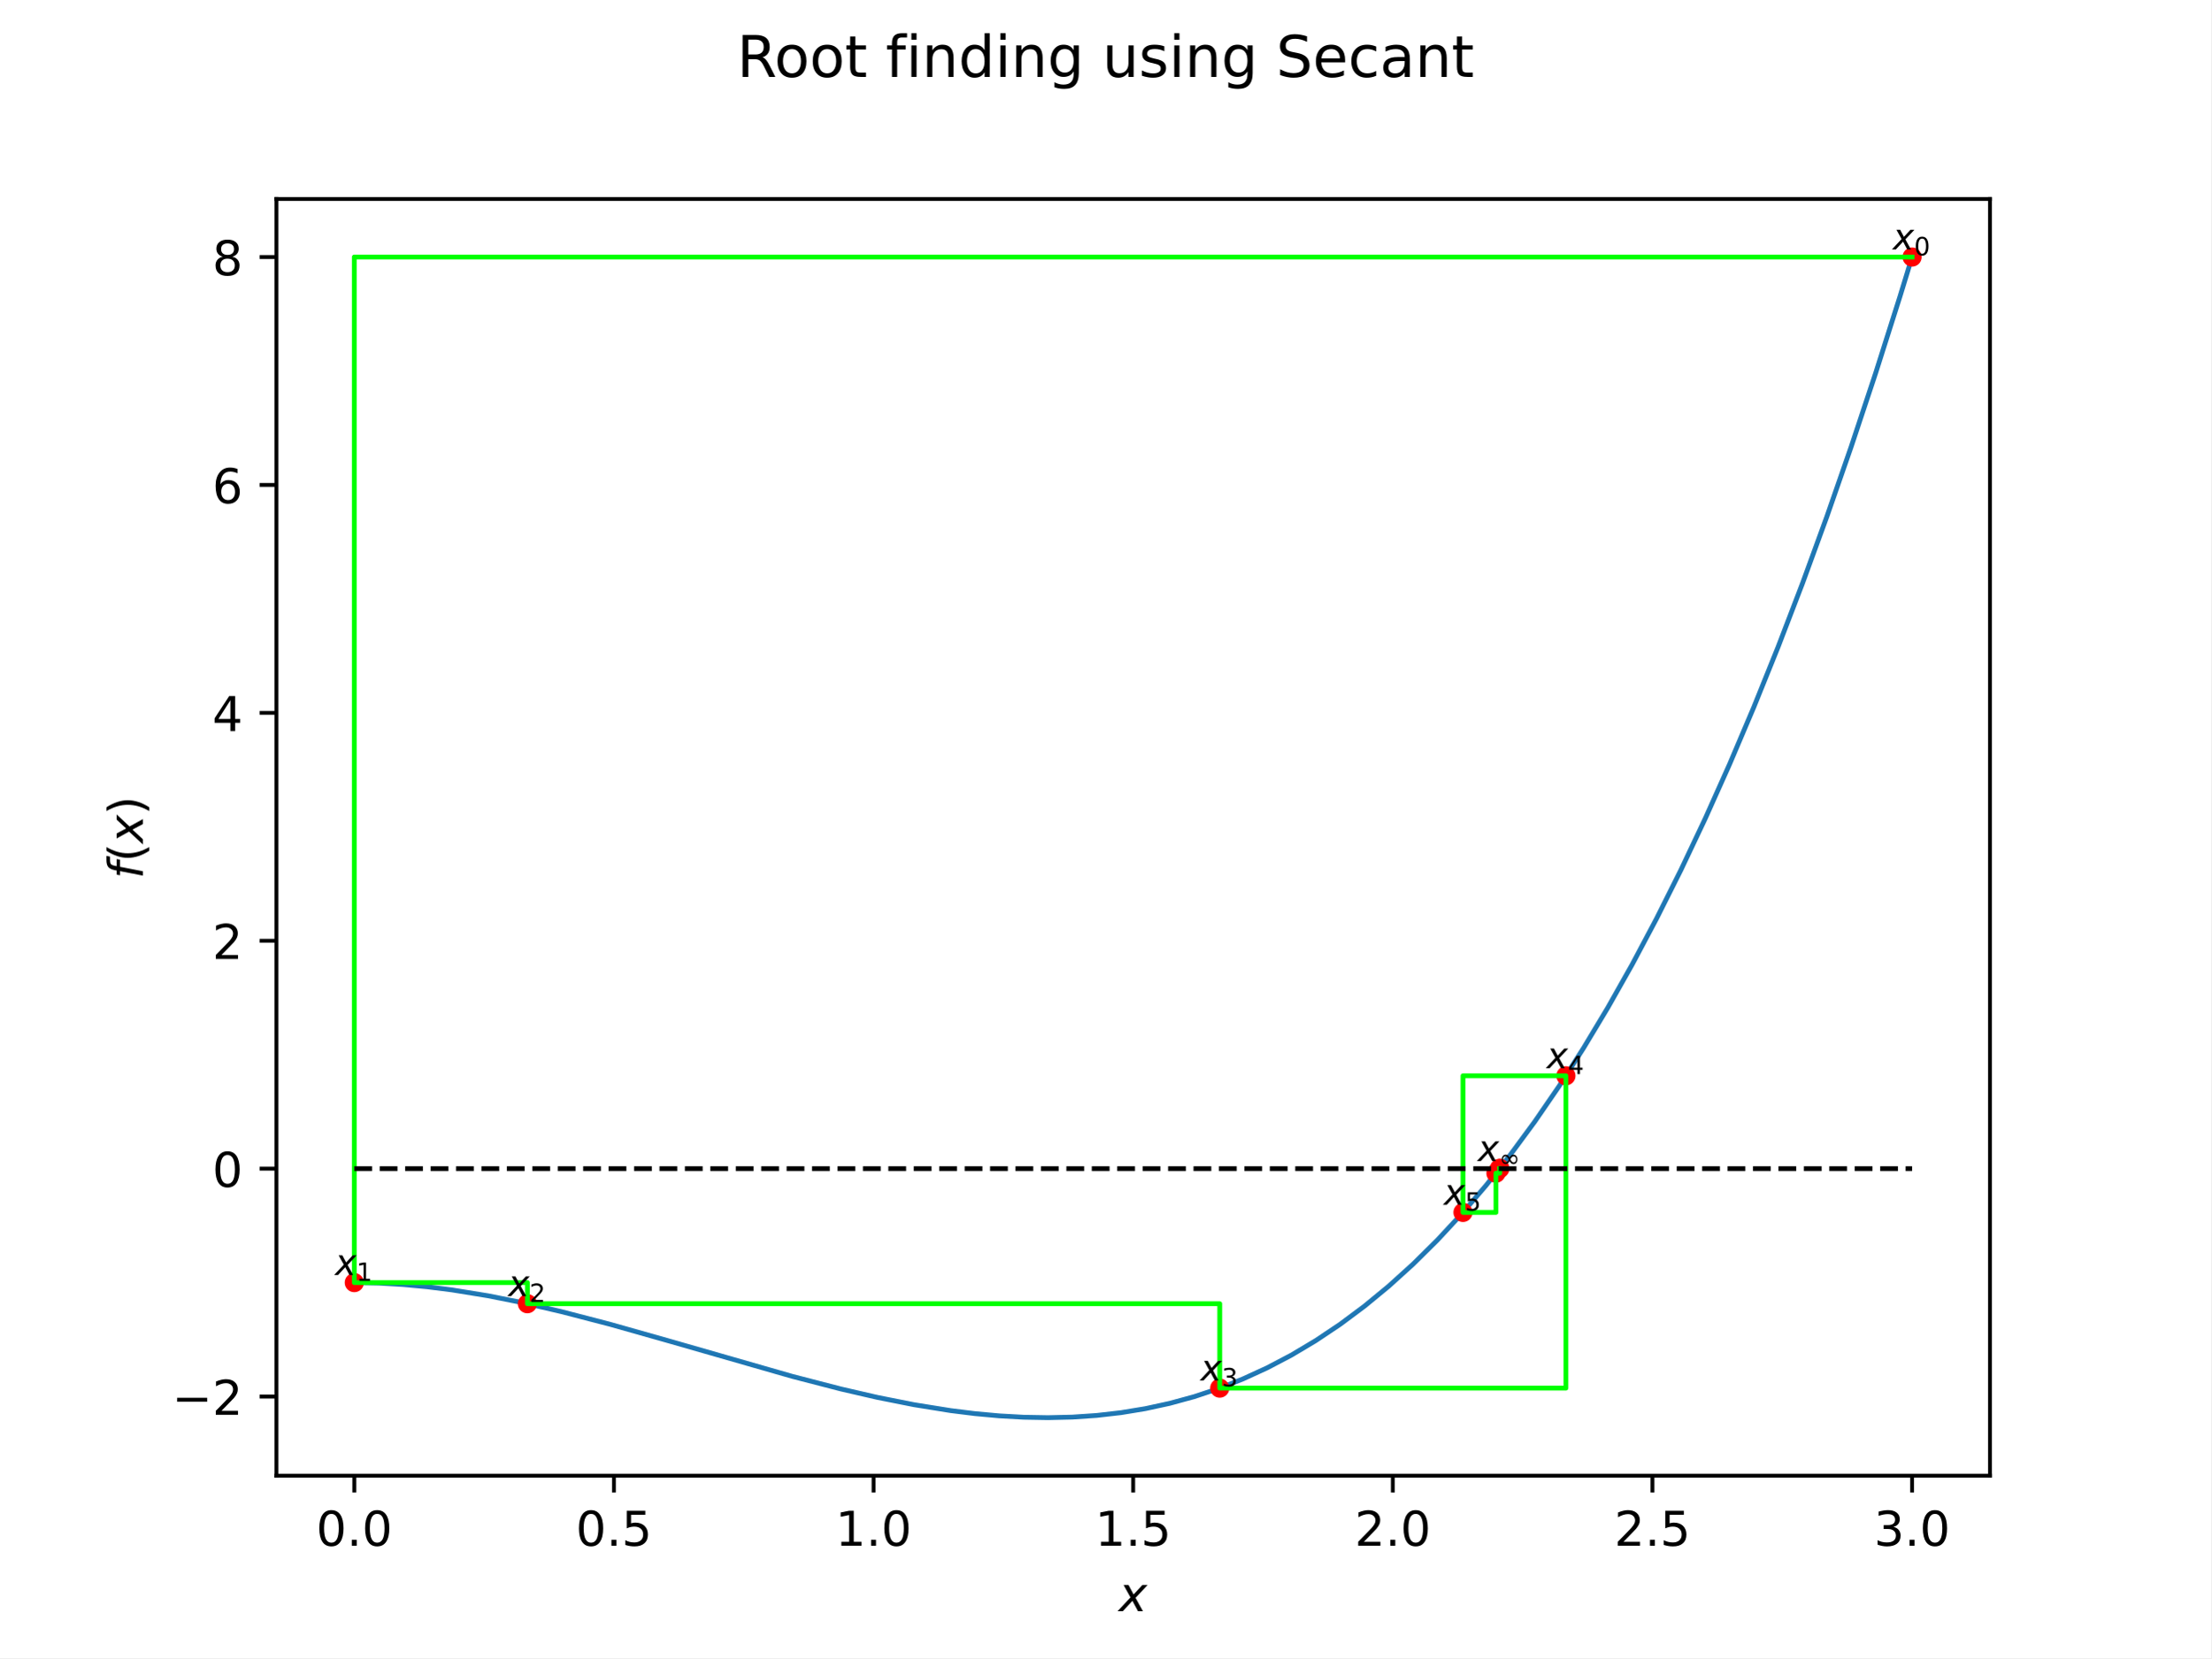
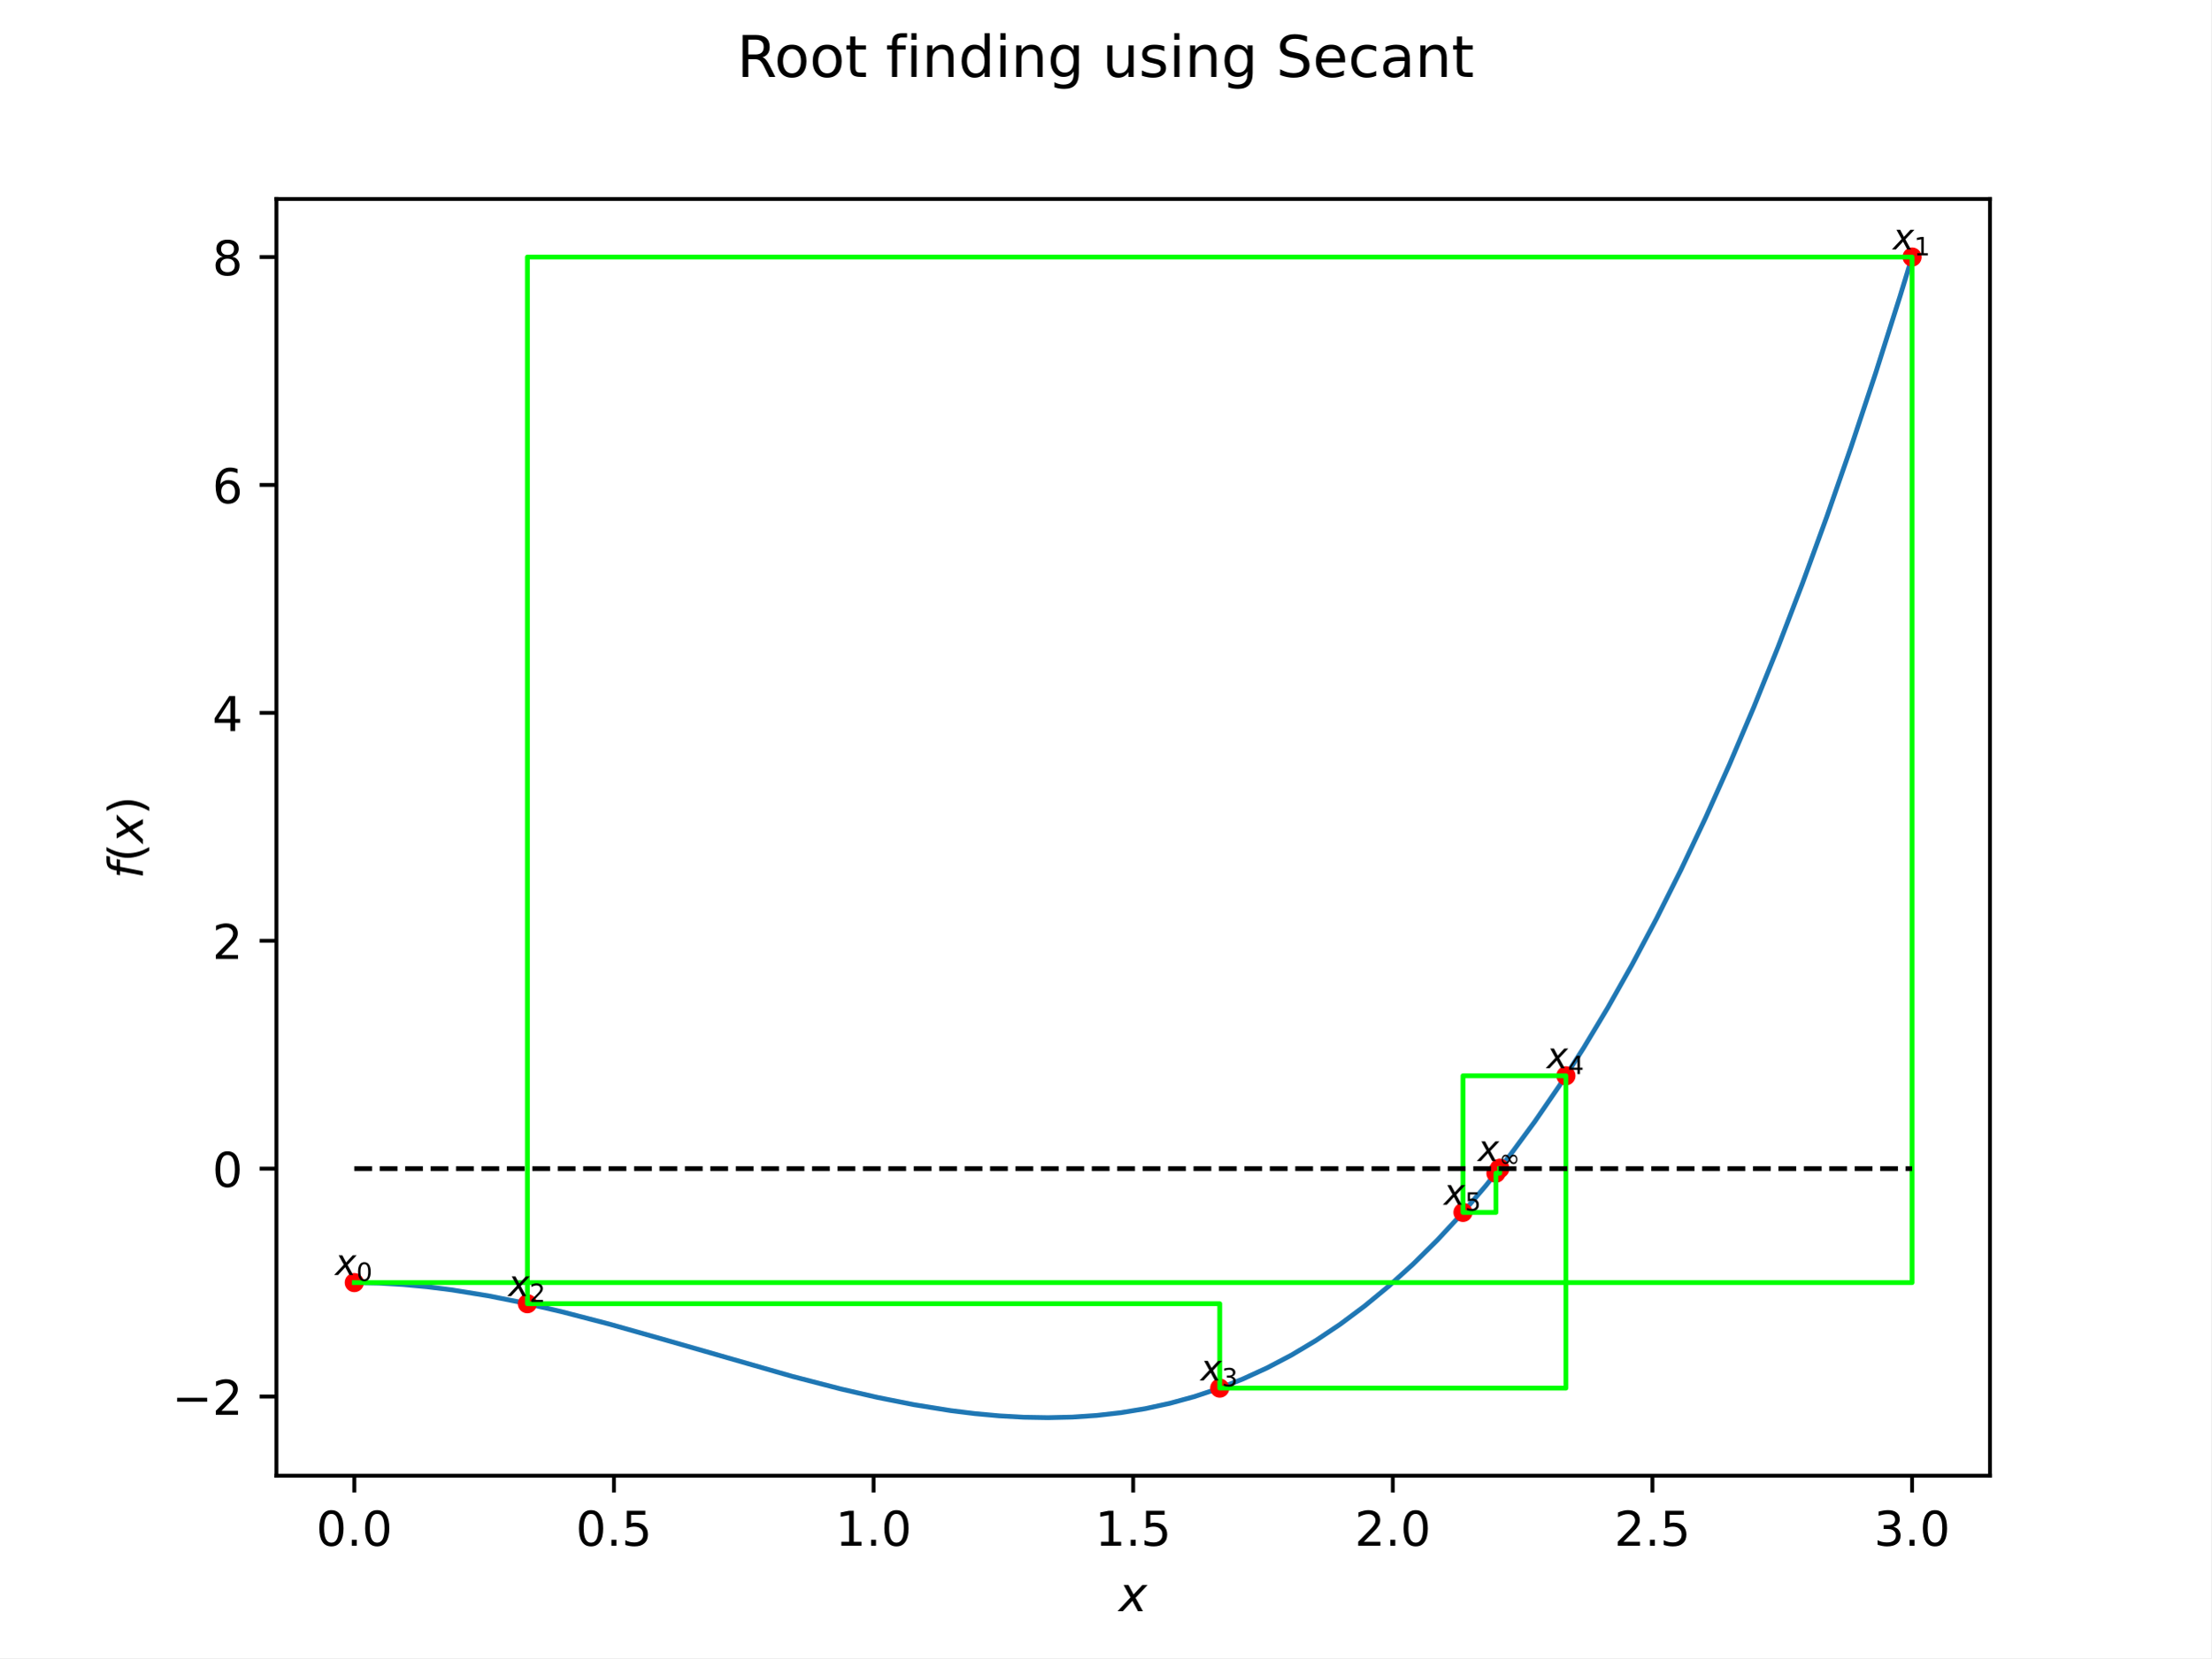
<svg xmlns="http://www.w3.org/2000/svg" xmlns:xlink="http://www.w3.org/1999/xlink" width="460.8pt" height="345.6pt" viewBox="0 0 460.8 345.6" version="1.1">
  <defs>
    <style type="text/css">*{stroke-linejoin: round; stroke-linecap: butt}</style>
  </defs>
  <g id="figure_1">
    <g id="patch_1">
      <path d="M 0 345.6  L 460.8 345.6  L 460.8 0  L 0 0  z " style="fill: #ffffff" />
    </g>
    <g id="axes_1">
      <g id="patch_2">
        <path d="M 57.6 307.584  L 414.72 307.584  L 414.72 41.472  L 57.6 41.472  z " style="fill: #ffffff" />
      </g>
      <g id="matplotlib.axis_1">
        <g id="xtick_1">
          <g id="line2d_1">
            <defs>
              <path id="m4a92d99fee" d="M 0 0  L 0 3.5  " style="stroke: #000000; stroke-width: 0.8" />
            </defs>
            <g>
              <use xlink:href="#m4a92d99fee" x="73.833" y="307.584" style="stroke: #000000; stroke-width: 0.8" />
            </g>
          </g>
          <g id="text_1">
            <g transform="translate(65.88116 322.1824) scale(0.1 -0.1)">
              <defs>
                <path id="DejaVuSans-30" d="M 2034 4250  Q 1547 4250 1301 3770  Q 1056 3291 1056 2328  Q 1056 1369 1301 889  Q 1547 409 2034 409  Q 2525 409 2770 889  Q 3016 1369 3016 2328  Q 3016 3291 2770 3770  Q 2525 4250 2034 4250  z M 2034 4750  Q 2819 4750 3233 4129  Q 3647 3509 3647 2328  Q 3647 1150 3233 529  Q 2819 -91 2034 -91  Q 1250 -91 836 529  Q 422 1150 422 2328  Q 422 3509 836 4129  Q 1250 4750 2034 4750  z " transform="scale(0.015625)" />
                <path id="DejaVuSans-2e" d="M 684 794  L 1344 794  L 1344 0  L 684 0  L 684 794  z " transform="scale(0.015625)" />
              </defs>
              <use xlink:href="#DejaVuSans-30" />
              <use xlink:href="#DejaVuSans-2e" transform="translate(63.62305 0)" />
              <use xlink:href="#DejaVuSans-30" transform="translate(95.41016 0)" />
            </g>
          </g>
        </g>
        <g id="xtick_2">
          <g id="line2d_2">
            <g>
              <use xlink:href="#m4a92d99fee" x="127.942" y="307.584" style="stroke: #000000; stroke-width: 0.8" />
            </g>
          </g>
          <g id="text_2">
            <g transform="translate(119.9903 322.1824) scale(0.1 -0.1)">
              <defs>
                <path id="DejaVuSans-35" d="M 691 4666  L 3169 4666  L 3169 4134  L 1269 4134  L 1269 2991  Q 1406 3038 1543 3061  Q 1681 3084 1819 3084  Q 2600 3084 3056 2656  Q 3513 2228 3513 1497  Q 3513 744 3044 326  Q 2575 -91 1722 -91  Q 1428 -91 1123 -41  Q 819 9 494 109  L 494 744  Q 775 591 1075 516  Q 1375 441 1709 441  Q 2250 441 2565 725  Q 2881 1009 2881 1497  Q 2881 1984 2565 2268  Q 2250 2553 1709 2553  Q 1456 2553 1204 2497  Q 953 2441 691 2322  L 691 4666  z " transform="scale(0.015625)" />
              </defs>
              <use xlink:href="#DejaVuSans-30" />
              <use xlink:href="#DejaVuSans-2e" transform="translate(63.62305 0)" />
              <use xlink:href="#DejaVuSans-35" transform="translate(95.41016 0)" />
            </g>
          </g>
        </g>
        <g id="xtick_3">
          <g id="line2d_3">
            <g>
              <use xlink:href="#m4a92d99fee" x="182.051" y="307.584" style="stroke: #000000; stroke-width: 0.8" />
            </g>
          </g>
          <g id="text_3">
            <g transform="translate(174.0993 322.1824) scale(0.1 -0.1)">
              <defs>
                <path id="DejaVuSans-31" d="M 794 531  L 1825 531  L 1825 4091  L 703 3866  L 703 4441  L 1819 4666  L 2450 4666  L 2450 531  L 3481 531  L 3481 0  L 794 0  L 794 531  z " transform="scale(0.015625)" />
              </defs>
              <use xlink:href="#DejaVuSans-31" />
              <use xlink:href="#DejaVuSans-2e" transform="translate(63.62305 0)" />
              <use xlink:href="#DejaVuSans-30" transform="translate(95.41016 0)" />
            </g>
          </g>
        </g>
        <g id="xtick_4">
          <g id="line2d_4">
            <g>
              <use xlink:href="#m4a92d99fee" x="236.16" y="307.584" style="stroke: #000000; stroke-width: 0.8" />
            </g>
          </g>
          <g id="text_4">
            <g transform="translate(228.2084 322.1824) scale(0.1 -0.1)">
              <use xlink:href="#DejaVuSans-31" />
              <use xlink:href="#DejaVuSans-2e" transform="translate(63.62305 0)" />
              <use xlink:href="#DejaVuSans-35" transform="translate(95.41016 0)" />
            </g>
          </g>
        </g>
        <g id="xtick_5">
          <g id="line2d_5">
            <g>
              <use xlink:href="#m4a92d99fee" x="290.269" y="307.584" style="stroke: #000000; stroke-width: 0.8" />
            </g>
          </g>
          <g id="text_5">
            <g transform="translate(282.3175 322.1824) scale(0.1 -0.1)">
              <defs>
                <path id="DejaVuSans-32" d="M 1228 531  L 3431 531  L 3431 0  L 469 0  L 469 531  Q 828 903 1448 1529  Q 2069 2156 2228 2338  Q 2531 2678 2651 2914  Q 2772 3150 2772 3378  Q 2772 3750 2511 3984  Q 2250 4219 1831 4219  Q 1534 4219 1204 4116  Q 875 4013 500 3803  L 500 4441  Q 881 4594 1212 4672  Q 1544 4750 1819 4750  Q 2544 4750 2975 4387  Q 3406 4025 3406 3419  Q 3406 3131 3298 2873  Q 3191 2616 2906 2266  Q 2828 2175 2409 1742  Q 1991 1309 1228 531  z " transform="scale(0.015625)" />
              </defs>
              <use xlink:href="#DejaVuSans-32" />
              <use xlink:href="#DejaVuSans-2e" transform="translate(63.62305 0)" />
              <use xlink:href="#DejaVuSans-30" transform="translate(95.41016 0)" />
            </g>
          </g>
        </g>
        <g id="xtick_6">
          <g id="line2d_6">
            <g>
              <use xlink:href="#m4a92d99fee" x="344.378" y="307.584" style="stroke: #000000; stroke-width: 0.8" />
            </g>
          </g>
          <g id="text_6">
            <g transform="translate(336.4266 322.1824) scale(0.1 -0.1)">
              <use xlink:href="#DejaVuSans-32" />
              <use xlink:href="#DejaVuSans-2e" transform="translate(63.62305 0)" />
              <use xlink:href="#DejaVuSans-35" transform="translate(95.41016 0)" />
            </g>
          </g>
        </g>
        <g id="xtick_7">
          <g id="line2d_7">
            <g>
              <use xlink:href="#m4a92d99fee" x="398.487" y="307.584" style="stroke: #000000; stroke-width: 0.8" />
            </g>
          </g>
          <g id="text_7">
            <g transform="translate(390.5357 322.1824) scale(0.1 -0.1)">
              <defs>
                <path id="DejaVuSans-33" d="M 2597 2516  Q 3050 2419 3304 2112  Q 3559 1806 3559 1356  Q 3559 666 3084 287  Q 2609 -91 1734 -91  Q 1441 -91 1130 -33  Q 819 25 488 141  L 488 750  Q 750 597 1062 519  Q 1375 441 1716 441  Q 2309 441 2620 675  Q 2931 909 2931 1356  Q 2931 1769 2642 2001  Q 2353 2234 1838 2234  L 1294 2234  L 1294 2753  L 1863 2753  Q 2328 2753 2575 2939  Q 2822 3125 2822 3475  Q 2822 3834 2567 4026  Q 2313 4219 1838 4219  Q 1578 4219 1281 4162  Q 984 4106 628 3988  L 628 4550  Q 988 4650 1302 4700  Q 1616 4750 1894 4750  Q 2613 4750 3031 4423  Q 3450 4097 3450 3541  Q 3450 3153 3228 2886  Q 3006 2619 2597 2516  z " transform="scale(0.015625)" />
              </defs>
              <use xlink:href="#DejaVuSans-33" />
              <use xlink:href="#DejaVuSans-2e" transform="translate(63.62305 0)" />
              <use xlink:href="#DejaVuSans-30" transform="translate(95.41016 0)" />
            </g>
          </g>
        </g>
        <g id="text_8">
          <g transform="translate(233.16 335.8606) scale(0.1 -0.1)">
            <defs>
              <path id="DejaVuSans-Oblique-78" d="M 3841 3500  L 2234 1784  L 3219 0  L 2559 0  L 1819 1388  L 531 0  L -166 0  L 1556 1844  L 641 3500  L 1300 3500  L 1972 2234  L 3144 3500  L 3841 3500  z " transform="scale(0.015625)" />
            </defs>
            <use xlink:href="#DejaVuSans-Oblique-78" transform="translate(0 0.3125)" />
          </g>
        </g>
      </g>
      <g id="matplotlib.axis_2">
        <g id="ytick_1">
          <g id="line2d_8">
            <defs>
              <path id="mb3cb5c074b" d="M 0 0  L -3.5 0  " style="stroke: #000000; stroke-width: 0.8" />
            </defs>
            <g>
              <use xlink:href="#mb3cb5c074b" x="57.6" y="291.09" style="stroke: #000000; stroke-width: 0.8" />
            </g>
          </g>
          <g id="text_9">
            <g transform="translate(35.85781 294.889) scale(0.1 -0.1)">
              <defs>
                <path id="DejaVuSans-2212" d="M 678 2272  L 4684 2272  L 4684 1741  L 678 1741  L 678 2272  z " transform="scale(0.015625)" />
              </defs>
              <use xlink:href="#DejaVuSans-2212" />
              <use xlink:href="#DejaVuSans-32" transform="translate(83.78906 0)" />
            </g>
          </g>
        </g>
        <g id="ytick_2">
          <g id="line2d_9">
            <g>
              <use xlink:href="#mb3cb5c074b" x="57.6" y="243.585" style="stroke: #000000; stroke-width: 0.8" />
            </g>
          </g>
          <g id="text_10">
            <g transform="translate(44.2375 247.3846) scale(0.1 -0.1)">
              <use xlink:href="#DejaVuSans-30" />
            </g>
          </g>
        </g>
        <g id="ytick_3">
          <g id="line2d_10">
            <g>
              <use xlink:href="#mb3cb5c074b" x="57.6" y="196.081" style="stroke: #000000; stroke-width: 0.8" />
            </g>
          </g>
          <g id="text_11">
            <g transform="translate(44.2375 199.8803) scale(0.1 -0.1)">
              <use xlink:href="#DejaVuSans-32" />
            </g>
          </g>
        </g>
        <g id="ytick_4">
          <g id="line2d_11">
            <g>
              <use xlink:href="#mb3cb5c074b" x="57.6" y="148.577" style="stroke: #000000; stroke-width: 0.8" />
            </g>
          </g>
          <g id="text_12">
            <g transform="translate(44.2375 152.3759) scale(0.1 -0.1)">
              <defs>
                <path id="DejaVuSans-34" d="M 2419 4116  L 825 1625  L 2419 1625  L 2419 4116  z M 2253 4666  L 3047 4666  L 3047 1625  L 3713 1625  L 3713 1100  L 3047 1100  L 3047 0  L 2419 0  L 2419 1100  L 313 1100  L 313 1709  L 2253 4666  z " transform="scale(0.015625)" />
              </defs>
              <use xlink:href="#DejaVuSans-34" />
            </g>
          </g>
        </g>
        <g id="ytick_5">
          <g id="line2d_12">
            <g>
              <use xlink:href="#mb3cb5c074b" x="57.6" y="101.072" style="stroke: #000000; stroke-width: 0.8" />
            </g>
          </g>
          <g id="text_13">
            <g transform="translate(44.2375 104.8716) scale(0.1 -0.1)">
              <defs>
                <path id="DejaVuSans-36" d="M 2113 2584  Q 1688 2584 1439 2293  Q 1191 2003 1191 1497  Q 1191 994 1439 701  Q 1688 409 2113 409  Q 2538 409 2786 701  Q 3034 994 3034 1497  Q 3034 2003 2786 2293  Q 2538 2584 2113 2584  z M 3366 4563  L 3366 3988  Q 3128 4100 2886 4159  Q 2644 4219 2406 4219  Q 1781 4219 1451 3797  Q 1122 3375 1075 2522  Q 1259 2794 1537 2939  Q 1816 3084 2150 3084  Q 2853 3084 3261 2657  Q 3669 2231 3669 1497  Q 3669 778 3244 343  Q 2819 -91 2113 -91  Q 1303 -91 875 529  Q 447 1150 447 2328  Q 447 3434 972 4092  Q 1497 4750 2381 4750  Q 2619 4750 2861 4703  Q 3103 4656 3366 4563  z " transform="scale(0.015625)" />
              </defs>
              <use xlink:href="#DejaVuSans-36" />
            </g>
          </g>
        </g>
        <g id="ytick_6">
          <g id="line2d_13">
            <g>
              <use xlink:href="#mb3cb5c074b" x="57.6" y="53.568" style="stroke: #000000; stroke-width: 0.8" />
            </g>
          </g>
          <g id="text_14">
            <g transform="translate(44.2375 57.36722) scale(0.1 -0.1)">
              <defs>
                <path id="DejaVuSans-38" d="M 2034 2216  Q 1584 2216 1326 1975  Q 1069 1734 1069 1313  Q 1069 891 1326 650  Q 1584 409 2034 409  Q 2484 409 2743 651  Q 3003 894 3003 1313  Q 3003 1734 2745 1975  Q 2488 2216 2034 2216  z M 1403 2484  Q 997 2584 770 2862  Q 544 3141 544 3541  Q 544 4100 942 4425  Q 1341 4750 2034 4750  Q 2731 4750 3128 4425  Q 3525 4100 3525 3541  Q 3525 3141 3298 2862  Q 3072 2584 2669 2484  Q 3125 2378 3379 2068  Q 3634 1759 3634 1313  Q 3634 634 3220 271  Q 2806 -91 2034 -91  Q 1263 -91 848 271  Q 434 634 434 1313  Q 434 1759 690 2068  Q 947 2378 1403 2484  z M 1172 3481  Q 1172 3119 1398 2916  Q 1625 2713 2034 2713  Q 2441 2713 2670 2916  Q 2900 3119 2900 3481  Q 2900 3844 2670 4047  Q 2441 4250 2034 4250  Q 1625 4250 1398 4047  Q 1172 3844 1172 3481  z " transform="scale(0.015625)" />
              </defs>
              <use xlink:href="#DejaVuSans-38" />
            </g>
          </g>
        </g>
        <g id="text_15">
          <g transform="translate(29.77812 183.178) rotate(-90) scale(0.1 -0.1)">
            <defs>
              <path id="DejaVuSans-Oblique-66" d="M 3059 4863  L 2969 4384  L 2419 4384  Q 2106 4384 1964 4261  Q 1822 4138 1753 3809  L 1691 3500  L 2638 3500  L 2553 3053  L 1606 3053  L 1013 0  L 434 0  L 1031 3053  L 481 3053  L 563 3500  L 1113 3500  L 1159 3744  Q 1278 4363 1576 4613  Q 1875 4863 2516 4863  L 3059 4863  z " transform="scale(0.015625)" />
              <path id="DejaVuSans-28" d="M 1984 4856  Q 1566 4138 1362 3434  Q 1159 2731 1159 2009  Q 1159 1288 1364 580  Q 1569 -128 1984 -844  L 1484 -844  Q 1016 -109 783 600  Q 550 1309 550 2009  Q 550 2706 781 3412  Q 1013 4119 1484 4856  L 1984 4856  z " transform="scale(0.015625)" />
              <path id="DejaVuSans-29" d="M 513 4856  L 1013 4856  Q 1481 4119 1714 3412  Q 1947 2706 1947 2009  Q 1947 1309 1714 600  Q 1481 -109 1013 -844  L 513 -844  Q 928 -128 1133 580  Q 1338 1288 1338 2009  Q 1338 2731 1133 3434  Q 928 4138 513 4856  z " transform="scale(0.015625)" />
            </defs>
            <use xlink:href="#DejaVuSans-Oblique-66" transform="translate(0 0.015625)" />
            <use xlink:href="#DejaVuSans-28" transform="translate(35.20508 0.015625)" />
            <use xlink:href="#DejaVuSans-Oblique-78" transform="translate(74.21875 0.015625)" />
            <use xlink:href="#DejaVuSans-29" transform="translate(133.3984 0.015625)" />
          </g>
        </g>
      </g>
      <g id="line2d_14">
        <path d="M 73.833 267.338  L 78.905 267.44  L 83.978 267.736  L 89.051 268.211  L 94.124 268.851  L 101.733 270.088  L 109.342 271.613  L 116.951 273.377  L 127.096 276.013  L 139.778 279.603  L 165.142 286.889  L 175.287 289.518  L 182.896 291.274  L 190.505 292.789  L 198.115 294.014  L 203.187 294.646  L 208.26 295.112  L 213.333 295.397  L 218.405 295.488  L 223.478 295.369  L 228.551 295.026  L 233.624 294.444  L 238.696 293.608  L 243.769 292.504  L 248.842 291.118  L 253.915 289.433  L 258.987 287.436  L 264.06 285.112  L 269.133 282.447  L 274.205 279.425  L 279.278 276.032  L 284.351 272.253  L 289.424 268.074  L 294.496 263.48  L 299.569 258.456  L 304.642 252.988  L 309.715 247.06  L 314.787 240.659  L 319.86 233.769  L 324.933 226.377  L 330.005 218.466  L 335.078 210.023  L 340.151 201.033  L 345.224 191.48  L 350.296 181.352  L 355.369 170.632  L 360.442 159.306  L 365.515 147.36  L 370.587 134.778  L 375.66 121.546  L 380.733 107.65  L 385.805 93.075  L 390.878 77.805  L 395.951 61.827  L 398.487 53.568  L 398.487 53.568  " clip-path="url(#pece686282c)" style="fill: none; stroke: #1f77b4; stroke-linecap: square" />
      </g>
      <g id="PathCollection_1">
        <defs>
          <path id="m37bad02d0d" d="M 0 1.5  C 0.398 1.5 0.779 1.342 1.061 1.061  C 1.342 0.779 1.5 0.398 1.5 0  C 1.5 -0.398 1.342 -0.779 1.061 -1.061  C 0.779 -1.342 0.398 -1.5 0 -1.5  C -0.398 -1.5 -0.779 -1.342 -1.061 -1.061  C -1.342 -0.779 -1.5 -0.398 -1.5 0  C -1.5 0.398 -1.342 0.779 -1.061 1.061  C -0.779 1.342 -0.398 1.5 0 1.5  z " style="stroke: #ff0000" />
        </defs>
        <g clip-path="url(#pece686282c)">
+           <use xlink:href="#m37bad02d0d" x="73.833" y="267.338" style="fill: #ff0000; stroke: #ff0000" />
          <use xlink:href="#m37bad02d0d" x="398.487" y="53.568" style="fill: #ff0000; stroke: #ff0000" />
-           <use xlink:href="#m37bad02d0d" x="73.833" y="267.338" style="fill: #ff0000; stroke: #ff0000" />
          <use xlink:href="#m37bad02d0d" x="109.905" y="271.736" style="fill: #ff0000; stroke: #ff0000" />
          <use xlink:href="#m37bad02d0d" x="254.196" y="289.33" style="fill: #ff0000; stroke: #ff0000" />
          <use xlink:href="#m37bad02d0d" x="326.342" y="224.232" style="fill: #ff0000; stroke: #ff0000" />
          <use xlink:href="#m37bad02d0d" x="304.893" y="252.705" style="fill: #ff0000; stroke: #ff0000" />
          <use xlink:href="#m37bad02d0d" x="311.763" y="244.533" style="fill: #ff0000; stroke: #ff0000" />
          <use xlink:href="#m37bad02d0d" x="312.56" y="243.529" style="fill: #ff0000; stroke: #ff0000" />
          <use xlink:href="#m37bad02d0d" x="312.515" y="243.586" style="fill: #ff0000; stroke: #ff0000" />
          <use xlink:href="#m37bad02d0d" x="312.519" y="243.581" style="fill: #ff0000; stroke: #ff0000" />
        </g>
      </g>
      <g id="line2d_15">
-         <path d="M 398.487 53.568  L 73.833 53.568  L 73.833 267.338  L 73.833 267.338  L 109.905 267.338  L 109.905 271.736  L 109.905 271.736  L 254.196 271.736  L 254.196 289.33  L 254.196 289.33  L 326.342 289.33  L 326.342 224.232  L 326.342 224.232  L 304.893 224.232  L 304.893 252.705  L 304.893 252.705  L 311.763 252.705  L 311.763 244.533  L 311.763 244.533  L 312.56 244.533  L 312.56 243.529  L 312.56 243.529  L 312.515 243.529  L 312.515 243.586  L 312.515 243.586  L 312.519 243.586  L 312.519 243.581  " clip-path="url(#pece686282c)" style="fill: none; stroke: #00ff00; stroke-linecap: square" />
+         <path d="M 73.833 267.338  L 398.487 267.338  L 398.487 53.568  L 398.487 53.568  L 109.905 53.568  L 109.905 271.736  L 109.905 271.736  L 254.196 271.736  L 254.196 289.33  L 254.196 289.33  L 326.342 289.33  L 326.342 224.232  L 326.342 224.232  L 304.893 224.232  L 304.893 252.705  L 304.893 252.705  L 311.763 252.705  L 311.763 244.533  L 311.763 244.533  L 312.56 244.533  L 312.56 243.529  L 312.56 243.529  L 312.515 243.529  L 312.515 243.586  L 312.515 243.586  L 312.519 243.586  L 312.519 243.581  " clip-path="url(#pece686282c)" style="fill: none; stroke: #00ff00; stroke-linecap: square" />
      </g>
      <g id="line2d_16">
        <path d="M 73.833 243.585  L 398.487 243.585  " clip-path="url(#pece686282c)" style="fill: none; stroke-dasharray: 3.7,1.6; stroke-dashoffset: 0; stroke: #000000" />
      </g>
      <g id="patch_3">
        <path d="M 57.6 307.584  L 57.6 41.472  " style="fill: none; stroke: #000000; stroke-width: 0.8; stroke-linejoin: miter; stroke-linecap: square" />
      </g>
      <g id="patch_4">
        <path d="M 414.72 307.584  L 414.72 41.472  " style="fill: none; stroke: #000000; stroke-width: 0.8; stroke-linejoin: miter; stroke-linecap: square" />
      </g>
      <g id="patch_5">
        <path d="M 57.6 307.584  L 414.72 307.584  " style="fill: none; stroke: #000000; stroke-width: 0.8; stroke-linejoin: miter; stroke-linecap: square" />
      </g>
      <g id="patch_6">
        <path d="M 57.6 41.472  L 414.72 41.472  " style="fill: none; stroke: #000000; stroke-width: 0.8; stroke-linejoin: miter; stroke-linecap: square" />
      </g>
      <g id="text_16">
+         <g transform="translate(69.82023 265.7778) scale(0.075 -0.075)">
+           <use xlink:href="#DejaVuSans-Oblique-78" transform="translate(0 0.3125)" />
+           <use xlink:href="#DejaVuSans-30" transform="translate(59.17969 -16.09375) scale(0.7)" />
+         </g>
+       </g>
+       <g id="text_17">
        <g transform="translate(394.4748 52.00823) scale(0.075 -0.075)">
-           <use xlink:href="#DejaVuSans-Oblique-78" transform="translate(0 0.3125)" />
-           <use xlink:href="#DejaVuSans-30" transform="translate(59.17969 -16.09375) scale(0.7)" />
-         </g>
-       </g>
-       <g id="text_17">
-         <g transform="translate(69.82023 265.7778) scale(0.075 -0.075)">
          <use xlink:href="#DejaVuSans-Oblique-78" transform="translate(0 0.3125)" />
          <use xlink:href="#DejaVuSans-31" transform="translate(59.17969 -16.09375) scale(0.7)" />
        </g>
      </g>
      <g id="text_18">
        <g transform="translate(105.893 270.1764) scale(0.075 -0.075)">
          <use xlink:href="#DejaVuSans-Oblique-78" transform="translate(0 0.3125)" />
          <use xlink:href="#DejaVuSans-32" transform="translate(59.17969 -16.09375) scale(0.7)" />
        </g>
      </g>
      <g id="text_19">
        <g transform="translate(250.1839 287.7706) scale(0.075 -0.075)">
          <use xlink:href="#DejaVuSans-Oblique-78" transform="translate(0 0.3125)" />
          <use xlink:href="#DejaVuSans-33" transform="translate(59.17969 -16.09375) scale(0.7)" />
        </g>
      </g>
      <g id="text_20">
        <g transform="translate(322.3293 222.672) scale(0.075 -0.075)">
          <use xlink:href="#DejaVuSans-Oblique-78" transform="translate(0 0.3125)" />
          <use xlink:href="#DejaVuSans-34" transform="translate(59.17969 -16.09375) scale(0.7)" />
        </g>
      </g>
      <g id="text_21">
        <g transform="translate(300.8807 251.1452) scale(0.075 -0.075)">
          <use xlink:href="#DejaVuSans-Oblique-78" transform="translate(0 0.3125)" />
          <use xlink:href="#DejaVuSans-35" transform="translate(59.17969 -16.09375) scale(0.7)" />
        </g>
      </g>
      <g id="text_22">
        <g transform="translate(307.9812 242.0216) scale(0.075 -0.075)">
          <defs>
            <path id="DejaVuSans-221e" d="M 2916 1091  Q 2819 1203 2666 1466  Q 2456 1091 2272 925  Q 2041 725 1681 725  Q 1259 725 981 1041  Q 688 1372 688 1919  Q 688 2444 981 2800  Q 1244 3116 1688 3116  Q 1916 3116 2084 3022  Q 2281 2919 2416 2741  Q 2541 2581 2666 2366  Q 2875 2741 3059 2906  Q 3291 3106 3650 3106  Q 4072 3106 4350 2791  Q 4644 2459 4644 1913  Q 4644 1388 4350 1031  Q 4088 716 3644 716  Q 3416 716 3247 809  Q 3078 894 2916 1091  z M 1647 1134  Q 2163 1134 2472 1884  Q 2075 2703 1647 2703  Q 1334 2703 1175 2478  Q 1003 2238 1003 1919  Q 1003 1569 1175 1353  Q 1350 1134 1647 1134  z M 3684 2697  Q 3219 2697 2859 1947  Q 3253 1128 3684 1128  Q 3997 1128 4156 1353  Q 4328 1594 4328 1913  Q 4328 2263 4156 2478  Q 3981 2697 3684 2697  z " transform="scale(0.015625)" />
          </defs>
          <use xlink:href="#DejaVuSans-Oblique-78" transform="translate(0 0.3125)" />
          <use xlink:href="#DejaVuSans-221e" transform="translate(59.17969 -16.09375) scale(0.7)" />
        </g>
      </g>
    </g>
    <g id="text_23">
      <g transform="translate(153.5784 16.03013) scale(0.12 -0.12)">
        <defs>
          <path id="DejaVuSans-52" d="M 2841 2188  Q 3044 2119 3236 1894  Q 3428 1669 3622 1275  L 4263 0  L 3584 0  L 2988 1197  Q 2756 1666 2539 1819  Q 2322 1972 1947 1972  L 1259 1972  L 1259 0  L 628 0  L 628 4666  L 2053 4666  Q 2853 4666 3247 4331  Q 3641 3997 3641 3322  Q 3641 2881 3436 2590  Q 3231 2300 2841 2188  z M 1259 4147  L 1259 2491  L 2053 2491  Q 2509 2491 2742 2702  Q 2975 2913 2975 3322  Q 2975 3731 2742 3939  Q 2509 4147 2053 4147  L 1259 4147  z " transform="scale(0.015625)" />
          <path id="DejaVuSans-6f" d="M 1959 3097  Q 1497 3097 1228 2736  Q 959 2375 959 1747  Q 959 1119 1226 758  Q 1494 397 1959 397  Q 2419 397 2687 759  Q 2956 1122 2956 1747  Q 2956 2369 2687 2733  Q 2419 3097 1959 3097  z M 1959 3584  Q 2709 3584 3137 3096  Q 3566 2609 3566 1747  Q 3566 888 3137 398  Q 2709 -91 1959 -91  Q 1206 -91 779 398  Q 353 888 353 1747  Q 353 2609 779 3096  Q 1206 3584 1959 3584  z " transform="scale(0.015625)" />
          <path id="DejaVuSans-74" d="M 1172 4494  L 1172 3500  L 2356 3500  L 2356 3053  L 1172 3053  L 1172 1153  Q 1172 725 1289 603  Q 1406 481 1766 481  L 2356 481  L 2356 0  L 1766 0  Q 1100 0 847 248  Q 594 497 594 1153  L 594 3053  L 172 3053  L 172 3500  L 594 3500  L 594 4494  L 1172 4494  z " transform="scale(0.015625)" />
          <path id="DejaVuSans-20" transform="scale(0.015625)" />
          <path id="DejaVuSans-66" d="M 2375 4863  L 2375 4384  L 1825 4384  Q 1516 4384 1395 4259  Q 1275 4134 1275 3809  L 1275 3500  L 2222 3500  L 2222 3053  L 1275 3053  L 1275 0  L 697 0  L 697 3053  L 147 3053  L 147 3500  L 697 3500  L 697 3744  Q 697 4328 969 4595  Q 1241 4863 1831 4863  L 2375 4863  z " transform="scale(0.015625)" />
          <path id="DejaVuSans-69" d="M 603 3500  L 1178 3500  L 1178 0  L 603 0  L 603 3500  z M 603 4863  L 1178 4863  L 1178 4134  L 603 4134  L 603 4863  z " transform="scale(0.015625)" />
          <path id="DejaVuSans-6e" d="M 3513 2113  L 3513 0  L 2938 0  L 2938 2094  Q 2938 2591 2744 2837  Q 2550 3084 2163 3084  Q 1697 3084 1428 2787  Q 1159 2491 1159 1978  L 1159 0  L 581 0  L 581 3500  L 1159 3500  L 1159 2956  Q 1366 3272 1645 3428  Q 1925 3584 2291 3584  Q 2894 3584 3203 3211  Q 3513 2838 3513 2113  z " transform="scale(0.015625)" />
          <path id="DejaVuSans-64" d="M 2906 2969  L 2906 4863  L 3481 4863  L 3481 0  L 2906 0  L 2906 525  Q 2725 213 2448 61  Q 2172 -91 1784 -91  Q 1150 -91 751 415  Q 353 922 353 1747  Q 353 2572 751 3078  Q 1150 3584 1784 3584  Q 2172 3584 2448 3432  Q 2725 3281 2906 2969  z M 947 1747  Q 947 1113 1208 752  Q 1469 391 1925 391  Q 2381 391 2643 752  Q 2906 1113 2906 1747  Q 2906 2381 2643 2742  Q 2381 3103 1925 3103  Q 1469 3103 1208 2742  Q 947 2381 947 1747  z " transform="scale(0.015625)" />
          <path id="DejaVuSans-67" d="M 2906 1791  Q 2906 2416 2648 2759  Q 2391 3103 1925 3103  Q 1463 3103 1205 2759  Q 947 2416 947 1791  Q 947 1169 1205 825  Q 1463 481 1925 481  Q 2391 481 2648 825  Q 2906 1169 2906 1791  z M 3481 434  Q 3481 -459 3084 -895  Q 2688 -1331 1869 -1331  Q 1566 -1331 1297 -1286  Q 1028 -1241 775 -1147  L 775 -588  Q 1028 -725 1275 -790  Q 1522 -856 1778 -856  Q 2344 -856 2625 -561  Q 2906 -266 2906 331  L 2906 616  Q 2728 306 2450 153  Q 2172 0 1784 0  Q 1141 0 747 490  Q 353 981 353 1791  Q 353 2603 747 3093  Q 1141 3584 1784 3584  Q 2172 3584 2450 3431  Q 2728 3278 2906 2969  L 2906 3500  L 3481 3500  L 3481 434  z " transform="scale(0.015625)" />
          <path id="DejaVuSans-75" d="M 544 1381  L 544 3500  L 1119 3500  L 1119 1403  Q 1119 906 1312 657  Q 1506 409 1894 409  Q 2359 409 2629 706  Q 2900 1003 2900 1516  L 2900 3500  L 3475 3500  L 3475 0  L 2900 0  L 2900 538  Q 2691 219 2414 64  Q 2138 -91 1772 -91  Q 1169 -91 856 284  Q 544 659 544 1381  z M 1991 3584  L 1991 3584  z " transform="scale(0.015625)" />
          <path id="DejaVuSans-73" d="M 2834 3397  L 2834 2853  Q 2591 2978 2328 3040  Q 2066 3103 1784 3103  Q 1356 3103 1142 2972  Q 928 2841 928 2578  Q 928 2378 1081 2264  Q 1234 2150 1697 2047  L 1894 2003  Q 2506 1872 2764 1633  Q 3022 1394 3022 966  Q 3022 478 2636 193  Q 2250 -91 1575 -91  Q 1294 -91 989 -36  Q 684 19 347 128  L 347 722  Q 666 556 975 473  Q 1284 391 1588 391  Q 1994 391 2212 530  Q 2431 669 2431 922  Q 2431 1156 2273 1281  Q 2116 1406 1581 1522  L 1381 1569  Q 847 1681 609 1914  Q 372 2147 372 2553  Q 372 3047 722 3315  Q 1072 3584 1716 3584  Q 2034 3584 2315 3537  Q 2597 3491 2834 3397  z " transform="scale(0.015625)" />
          <path id="DejaVuSans-53" d="M 3425 4513  L 3425 3897  Q 3066 4069 2747 4153  Q 2428 4238 2131 4238  Q 1616 4238 1336 4038  Q 1056 3838 1056 3469  Q 1056 3159 1242 3001  Q 1428 2844 1947 2747  L 2328 2669  Q 3034 2534 3370 2195  Q 3706 1856 3706 1288  Q 3706 609 3251 259  Q 2797 -91 1919 -91  Q 1588 -91 1214 -16  Q 841 59 441 206  L 441 856  Q 825 641 1194 531  Q 1563 422 1919 422  Q 2459 422 2753 634  Q 3047 847 3047 1241  Q 3047 1584 2836 1778  Q 2625 1972 2144 2069  L 1759 2144  Q 1053 2284 737 2584  Q 422 2884 422 3419  Q 422 4038 858 4394  Q 1294 4750 2059 4750  Q 2388 4750 2728 4690  Q 3069 4631 3425 4513  z " transform="scale(0.015625)" />
          <path id="DejaVuSans-65" d="M 3597 1894  L 3597 1613  L 953 1613  Q 991 1019 1311 708  Q 1631 397 2203 397  Q 2534 397 2845 478  Q 3156 559 3463 722  L 3463 178  Q 3153 47 2828 -22  Q 2503 -91 2169 -91  Q 1331 -91 842 396  Q 353 884 353 1716  Q 353 2575 817 3079  Q 1281 3584 2069 3584  Q 2775 3584 3186 3129  Q 3597 2675 3597 1894  z M 3022 2063  Q 3016 2534 2758 2815  Q 2500 3097 2075 3097  Q 1594 3097 1305 2825  Q 1016 2553 972 2059  L 3022 2063  z " transform="scale(0.015625)" />
          <path id="DejaVuSans-63" d="M 3122 3366  L 3122 2828  Q 2878 2963 2633 3030  Q 2388 3097 2138 3097  Q 1578 3097 1268 2742  Q 959 2388 959 1747  Q 959 1106 1268 751  Q 1578 397 2138 397  Q 2388 397 2633 464  Q 2878 531 3122 666  L 3122 134  Q 2881 22 2623 -34  Q 2366 -91 2075 -91  Q 1284 -91 818 406  Q 353 903 353 1747  Q 353 2603 823 3093  Q 1294 3584 2113 3584  Q 2378 3584 2631 3529  Q 2884 3475 3122 3366  z " transform="scale(0.015625)" />
          <path id="DejaVuSans-61" d="M 2194 1759  Q 1497 1759 1228 1600  Q 959 1441 959 1056  Q 959 750 1161 570  Q 1363 391 1709 391  Q 2188 391 2477 730  Q 2766 1069 2766 1631  L 2766 1759  L 2194 1759  z M 3341 1997  L 3341 0  L 2766 0  L 2766 531  Q 2569 213 2275 61  Q 1981 -91 1556 -91  Q 1019 -91 701 211  Q 384 513 384 1019  Q 384 1609 779 1909  Q 1175 2209 1959 2209  L 2766 2209  L 2766 2266  Q 2766 2663 2505 2880  Q 2244 3097 1772 3097  Q 1472 3097 1187 3025  Q 903 2953 641 2809  L 641 3341  Q 956 3463 1253 3523  Q 1550 3584 1831 3584  Q 2591 3584 2966 3190  Q 3341 2797 3341 1997  z " transform="scale(0.015625)" />
        </defs>
        <use xlink:href="#DejaVuSans-52" />
        <use xlink:href="#DejaVuSans-6f" transform="translate(64.98242 0)" />
        <use xlink:href="#DejaVuSans-6f" transform="translate(126.1641 0)" />
        <use xlink:href="#DejaVuSans-74" transform="translate(187.3457 0)" />
        <use xlink:href="#DejaVuSans-20" transform="translate(226.5547 0)" />
        <use xlink:href="#DejaVuSans-66" transform="translate(258.3418 0)" />
        <use xlink:href="#DejaVuSans-69" transform="translate(293.5469 0)" />
        <use xlink:href="#DejaVuSans-6e" transform="translate(321.3301 0)" />
        <use xlink:href="#DejaVuSans-64" transform="translate(384.709 0)" />
        <use xlink:href="#DejaVuSans-69" transform="translate(448.1855 0)" />
        <use xlink:href="#DejaVuSans-6e" transform="translate(475.9688 0)" />
        <use xlink:href="#DejaVuSans-67" transform="translate(539.3477 0)" />
        <use xlink:href="#DejaVuSans-20" transform="translate(602.8242 0)" />
        <use xlink:href="#DejaVuSans-75" transform="translate(634.6113 0)" />
        <use xlink:href="#DejaVuSans-73" transform="translate(697.9902 0)" />
        <use xlink:href="#DejaVuSans-69" transform="translate(750.0898 0)" />
        <use xlink:href="#DejaVuSans-6e" transform="translate(777.873 0)" />
        <use xlink:href="#DejaVuSans-67" transform="translate(841.252 0)" />
        <use xlink:href="#DejaVuSans-20" transform="translate(904.7285 0)" />
        <use xlink:href="#DejaVuSans-53" transform="translate(936.5156 0)" />
        <use xlink:href="#DejaVuSans-65" transform="translate(999.9922 0)" />
        <use xlink:href="#DejaVuSans-63" transform="translate(1061.516 0)" />
        <use xlink:href="#DejaVuSans-61" transform="translate(1116.496 0)" />
        <use xlink:href="#DejaVuSans-6e" transform="translate(1177.775 0)" />
        <use xlink:href="#DejaVuSans-74" transform="translate(1241.154 0)" />
      </g>
    </g>
  </g>
  <defs>
    <clipPath id="pece686282c">
      <rect x="57.6" y="41.472" width="357.12" height="266.112" />
    </clipPath>
  </defs>
</svg>
